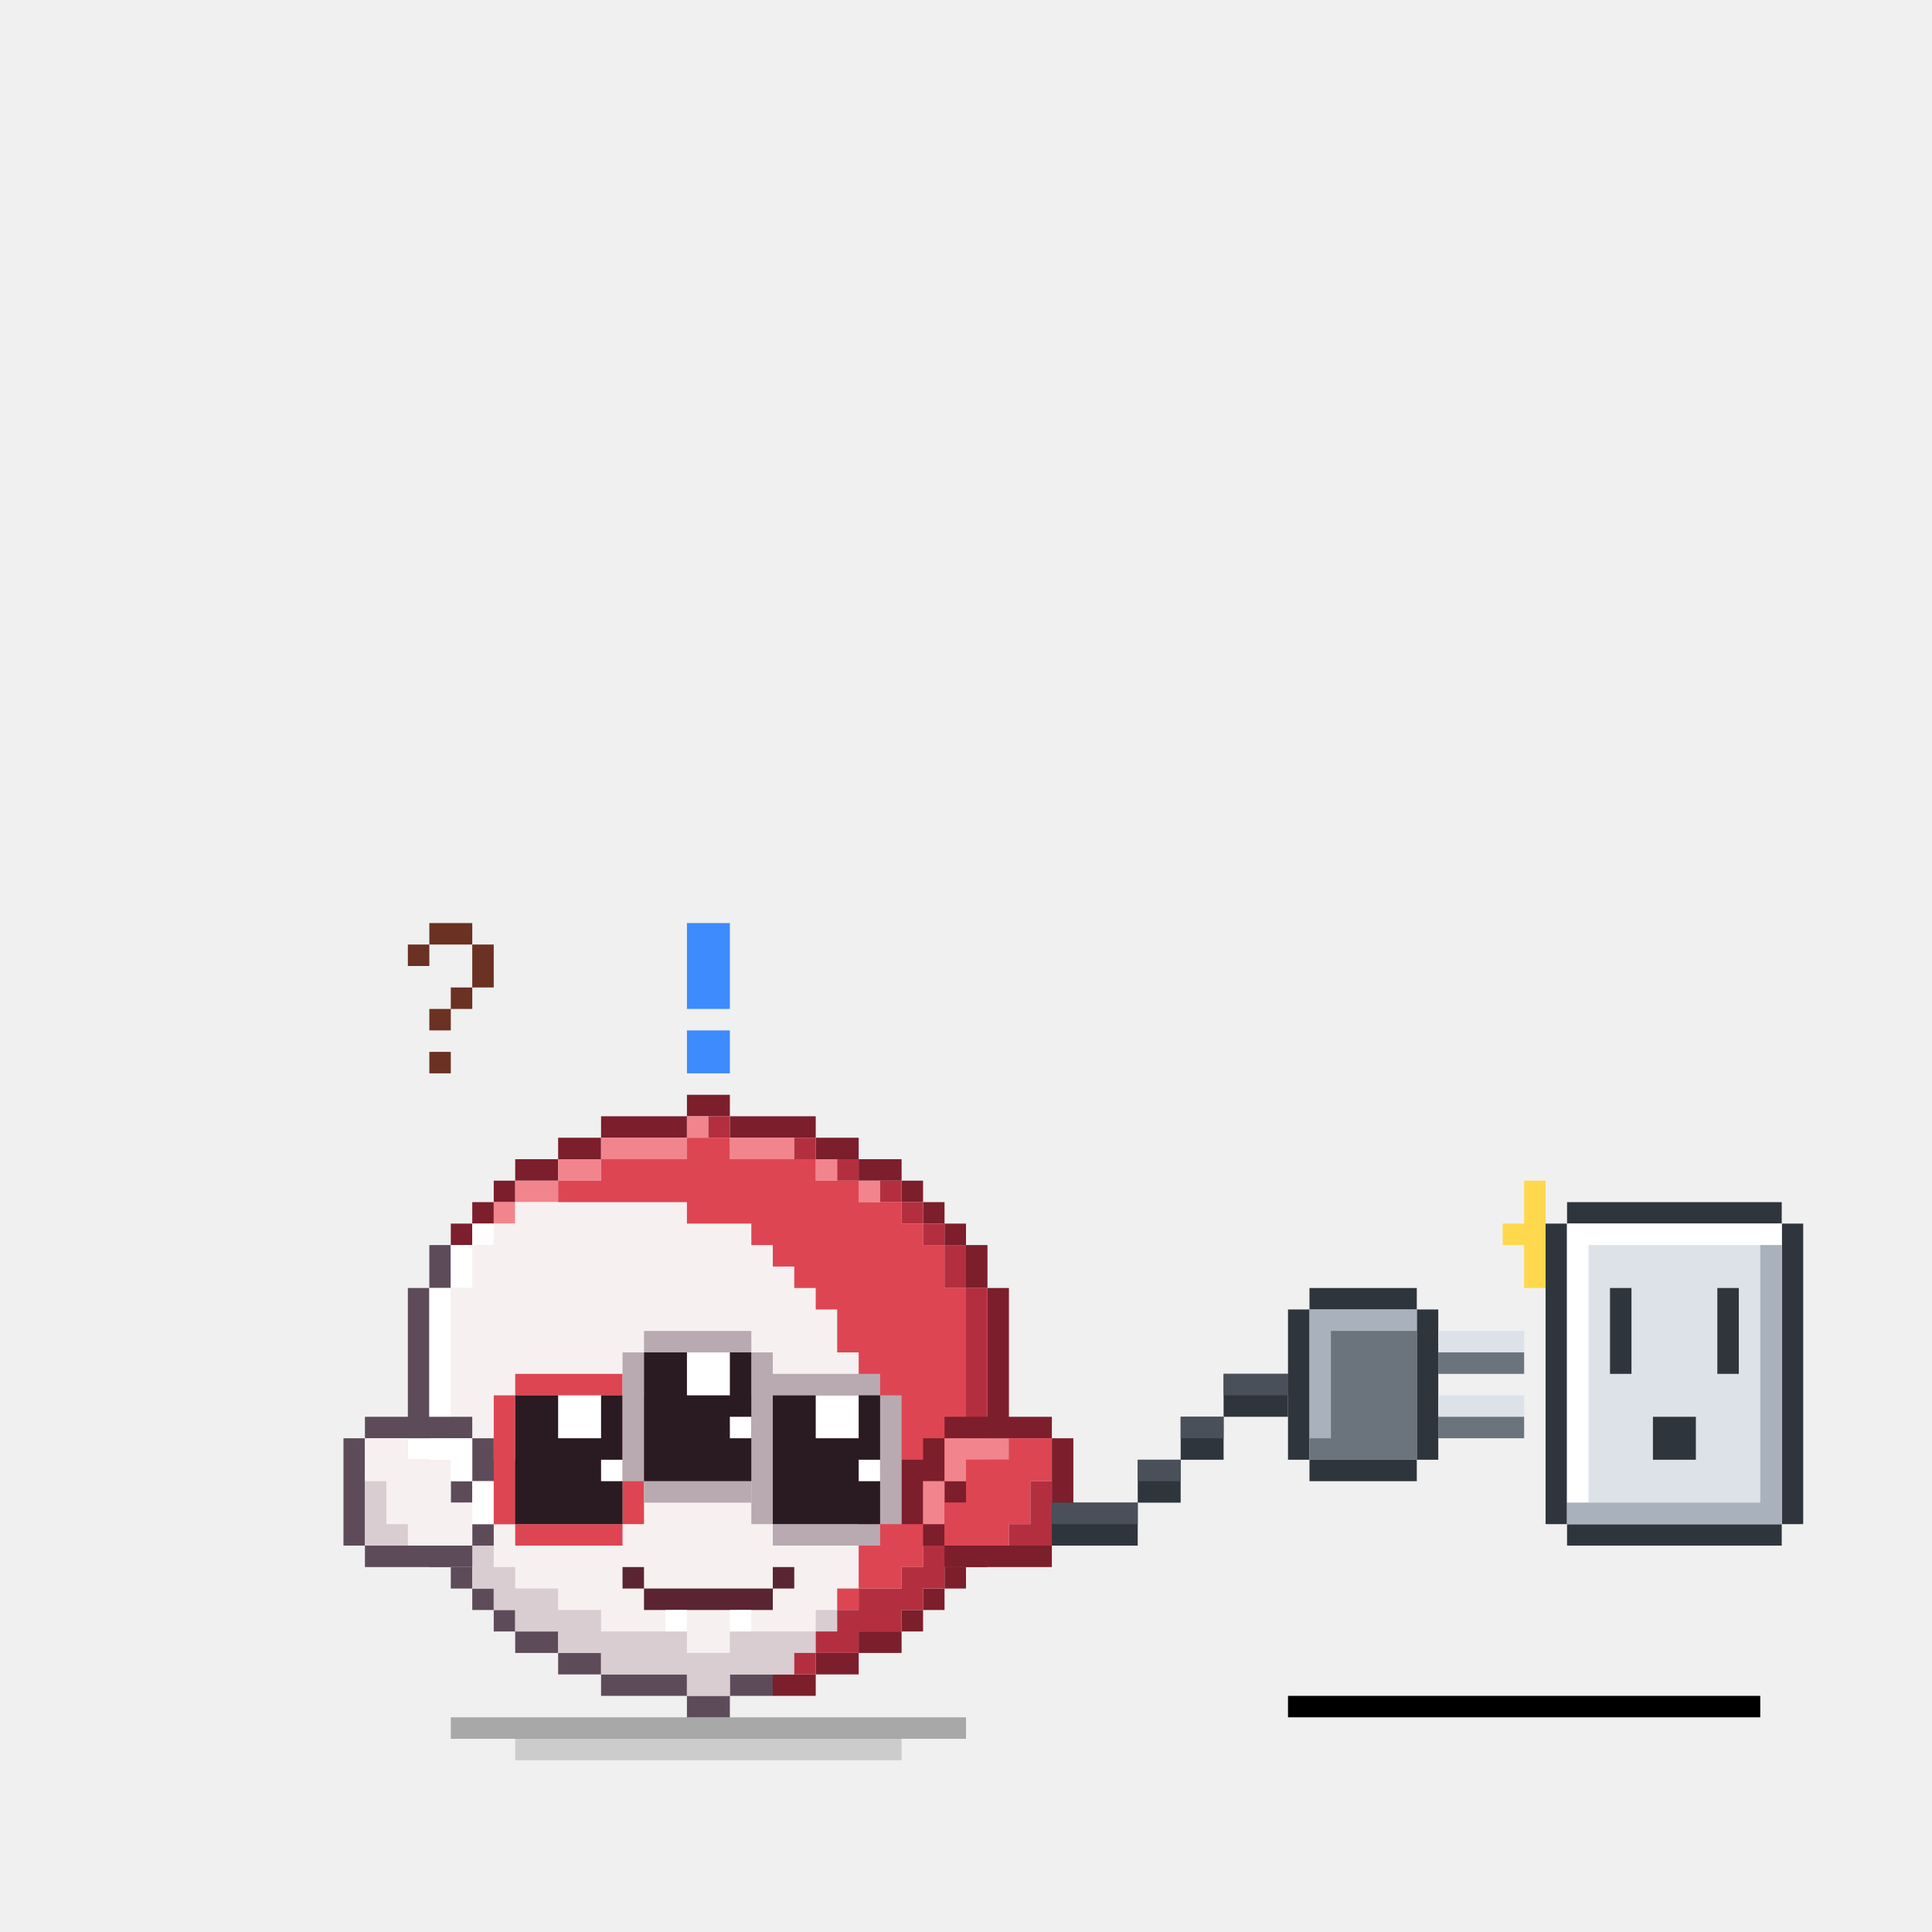
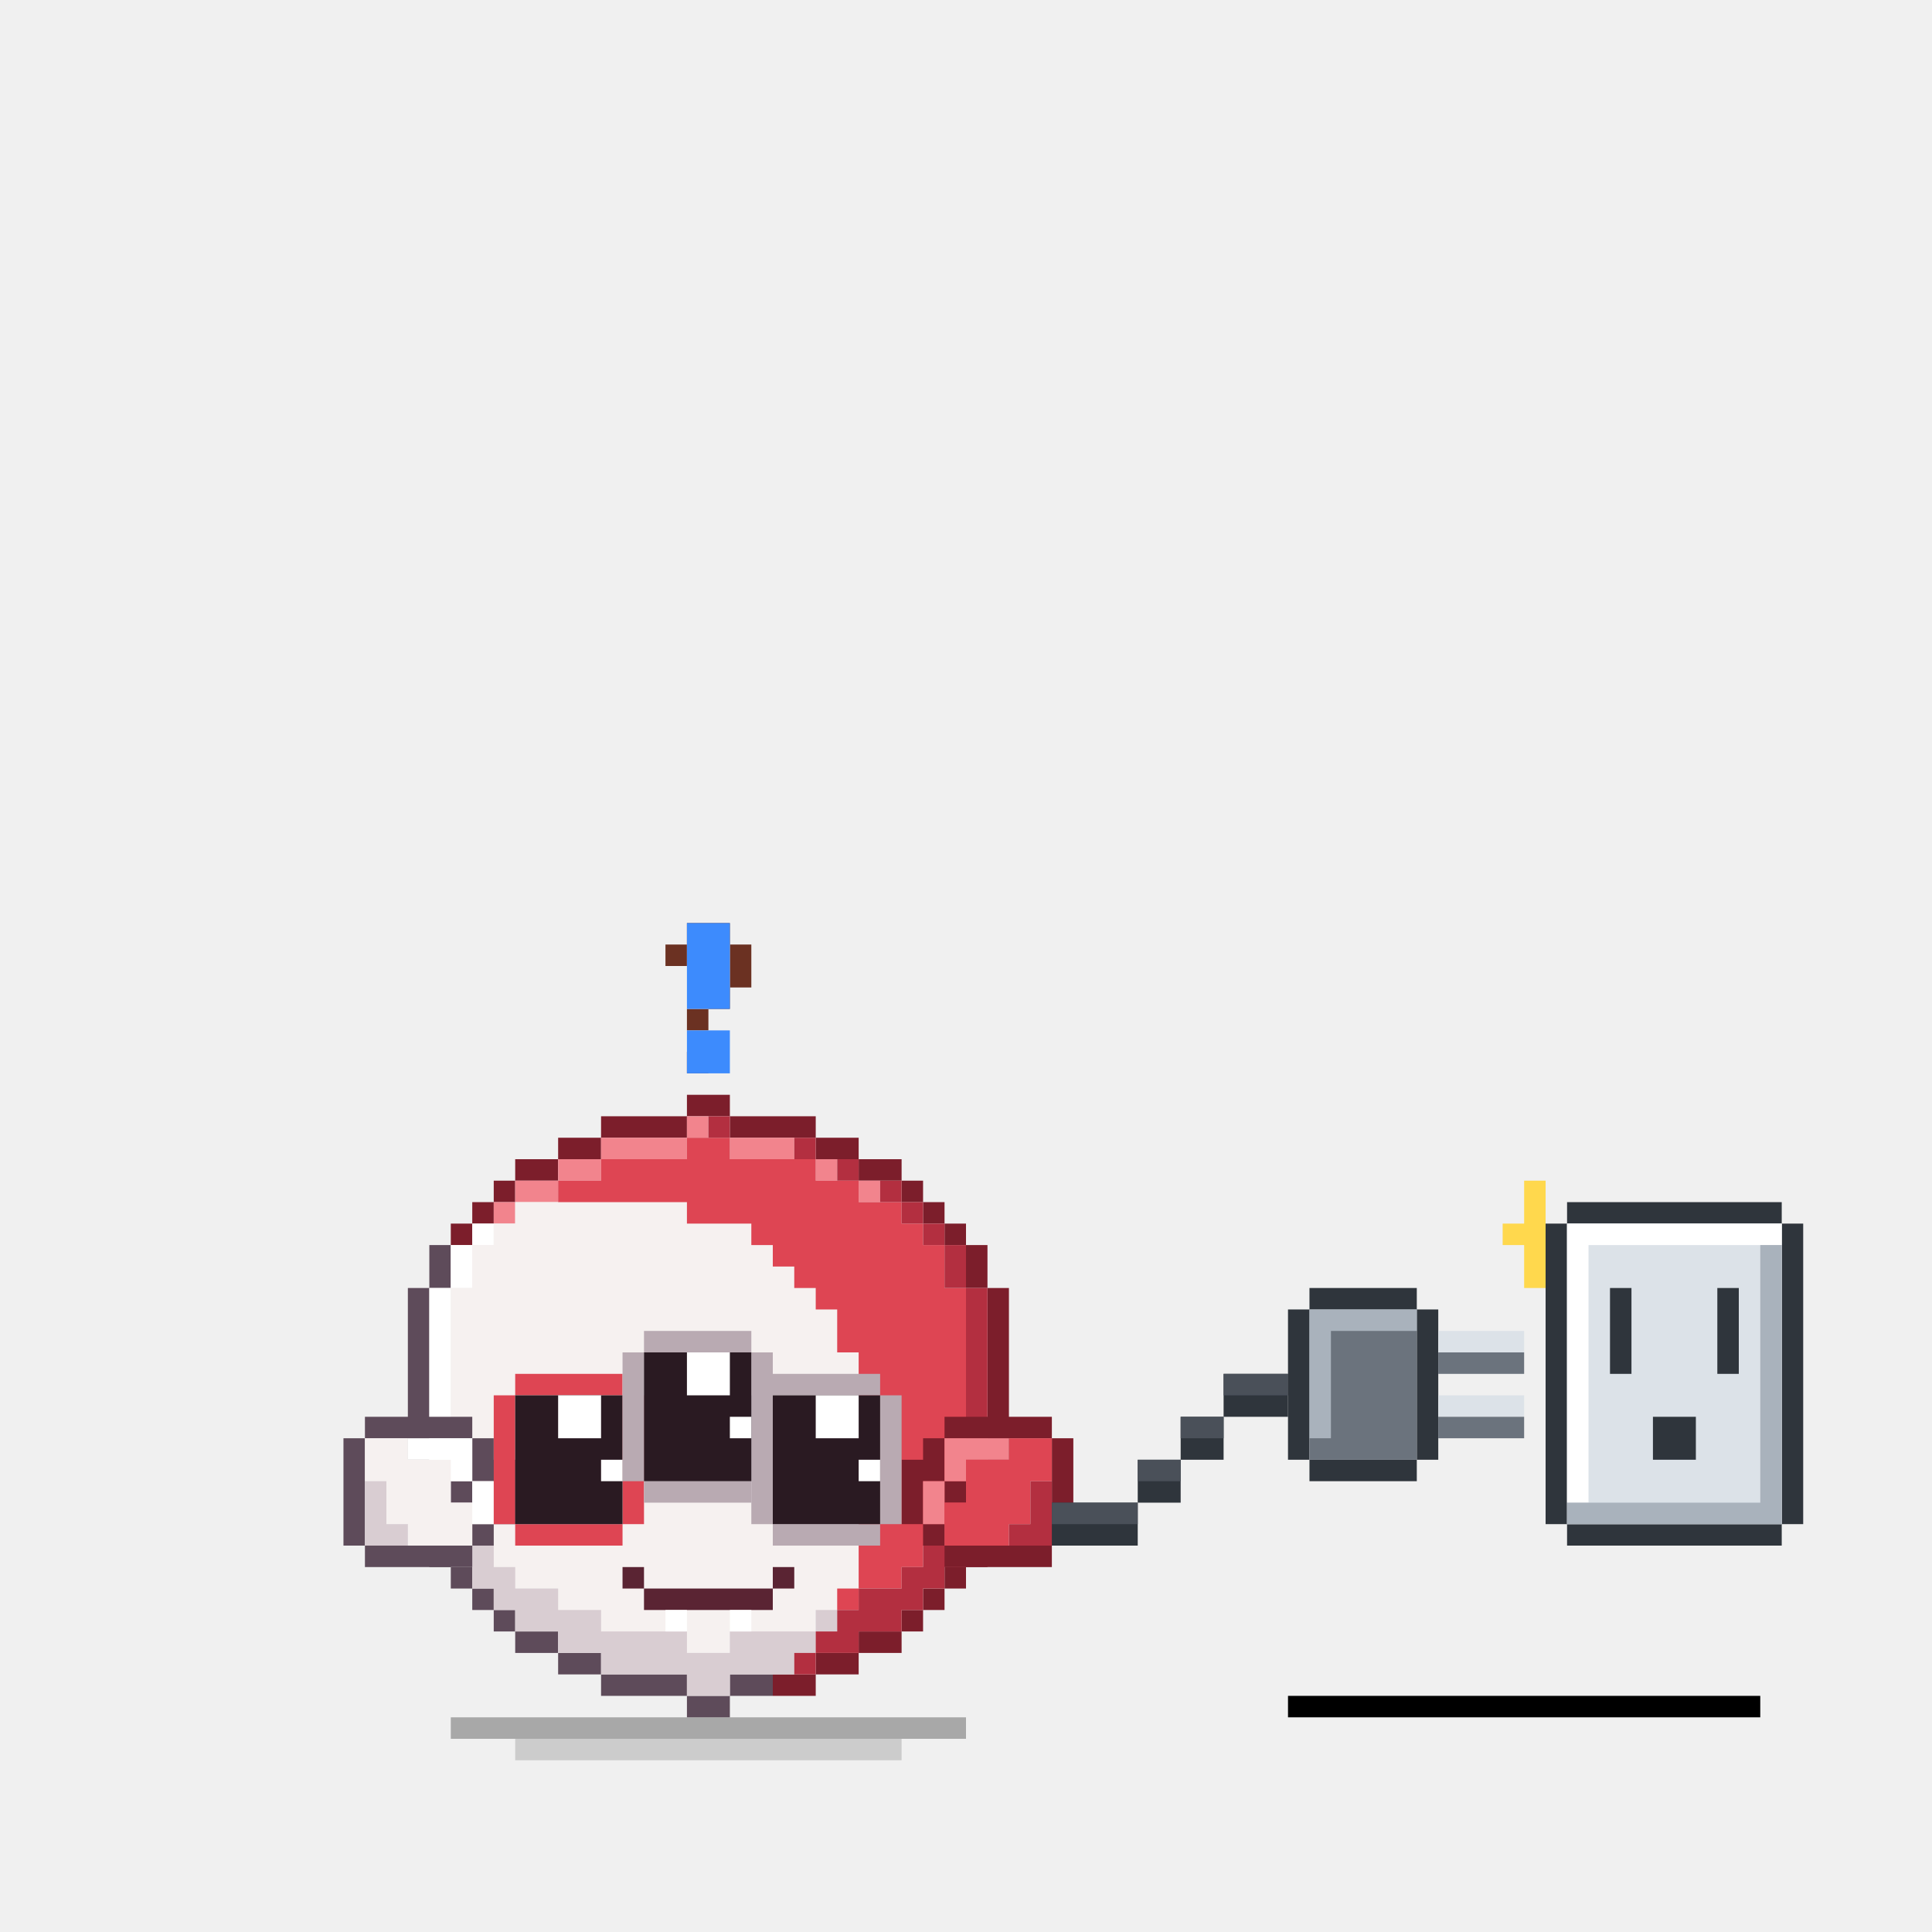
<svg xmlns="http://www.w3.org/2000/svg" viewBox="-15 -25 45 45" width="500" height="500">
  <defs>
    <style>
      .tilt  { transform-box: fill-box; transform-origin: 50% 100%; animation: tilt 3.2s ease-in-out infinite; }
      .hop   { animation: hop 3.2s ease-out infinite; }
      .badge { animation: float 1.6s steps(1) infinite; }
      .reach { animation: reach 1.6s steps(1) infinite; }
      .zap   { animation: zap 1.6s steps(1) infinite; }
      .bshadow { animation: bshadow 1.6s steps(1) infinite; }
      .q     { animation: q 3.2s steps(1) infinite; }
      .bang  { animation: bang 3.2s steps(1) infinite; }
      /* whole art-pixel moves only: the plug creeps 1px at a time, never touching the socket */
      @keyframes reach {
        0%, 100% { transform: translateX(-3px); }
        15% { transform: translateX(-2px); }
        30% { transform: translateX(-1px); }
        45%, 60% { transform: translateX(0px); }
        75% { transform: translateX(-2px); }
      }
      @keyframes zap   { 0%, 44% { opacity: 0; } 48% { opacity: 1; } 58%, 100% { opacity: 0; } }

      @keyframes tilt {
        0%, 20%, 70%, 100% { transform: rotate(0deg); }
        30%, 60%           { transform: rotate(-5deg); }
      }
      @keyframes hop {
        0%, 80%, 100% { transform: translateY(0); }
        85%           { transform: translateY(-3px); }
        90%           { transform: translateY(0); }
      }
      @keyframes float { 0%, 100% { transform: translateY(0); } 50% { transform: translateY(-2px); } }
      @keyframes halo  { 0%, 100% { transform: scale(1); opacity: 0.55; } 50% { transform: scale(1.12); opacity: 0.25; } }
      @keyframes bshadow { 0%, 100% { opacity: 0.25; } 50% { opacity: 0.15; } }
      @keyframes q    { 0% { opacity: 0; } 12% { opacity: 1; } 70% { opacity: 0; } }
      @keyframes bang { 0% { opacity: 0; } 80% { opacity: 1; } 95% { opacity: 0; } }
    </style>
    <g id="leg1" />
    <g id="leg2" />
    <g id="leg3" />
    <g id="leg4" />
    <g id="torso">
      <path fill="#5E4B5A" d="M2 8h1v1h-1zM2 9h1v1h-1zM1 10h1v1h-1zM1 11h1v1h-1zM1 12h1v1h-1zM1 13h1v1h-1zM1 14h1v1h-1zM1 15h1v1h-1zM1 16h1v1h-1zM1 17h1v1h-1zM1 18h1v1h-1zM1 19h1v1h-1zM1 20h1v1h-1zM2 21h1v1h-1zM2 22h1v1h-1zM3 23h1v1h-1zM4 24h1v1h-1zM5 25h1v1h-1zM6 26h2v1h-2zM8 27h2v1h-2zM10 28h4v1h-4zM16 28h2v1h-2zM14 29h2v1h-2z" />
      <path fill="#7C1E2B" d="M14 1h2v1h-2zM10 2h4v1h-4zM16 2h4v1h-4zM8 3h2v1h-2zM20 3h2v1h-2zM6 4h2v1h-2zM22 4h2v1h-2zM5 5h1v1h-1zM24 5h1v1h-1zM4 6h1v1h-1zM25 6h1v1h-1zM3 7h1v1h-1zM26 7h1v1h-1zM27 8h1v1h-1zM27 9h1v1h-1zM28 10h1v1h-1zM28 11h1v1h-1zM28 12h1v1h-1zM28 13h1v1h-1zM28 14h1v1h-1zM28 15h1v1h-1zM28 16h1v1h-1zM28 17h1v1h-1zM28 18h1v1h-1zM28 19h1v1h-1zM28 20h1v1h-1zM27 21h1v1h-1zM27 22h1v1h-1zM26 23h1v1h-1zM25 24h1v1h-1zM24 25h1v1h-1zM22 26h2v1h-2zM20 27h2v1h-2zM18 28h2v1h-2z" />
      <path fill="#FFFFFF" d="M4 7h1v1h-1zM3 8h1v1h-1zM3 9h1v1h-1zM2 10h1v1h-1zM2 11h1v1h-1zM2 12h1v1h-1zM2 13h1v1h-1zM2 14h1v1h-1zM2 15h1v1h-1zM2 16h1v1h-1zM2 17h1v1h-1zM2 18h1v1h-1z" />
      <path fill="#F2848D" d="M14 2h1v1h-1zM10 3h4v1h-4zM16 3h3v1h-3zM8 4h2v1h-2zM20 4h1v1h-1zM6 5h2v1h-2zM22 5h1v1h-1zM5 6h1v1h-1z" />
      <path fill="#F6F1F0" d="M6 6h8v1h-8zM5 7h12v1h-12zM4 8h14v1h-14zM4 9h15v1h-15zM3 10h17v1h-17zM3 11h18v1h-18zM3 12h18v1h-18zM3 13h19v1h-19zM3 14h19v1h-19zM3 15h20v1h-20zM3 16h20v1h-20zM3 17h20v1h-20zM3 18h20v1h-20zM3 19h20v1h-20zM3 20h20v1h-20zM4 21h18v1h-18zM5 22h17v1h-17zM6 23h16v1h-16zM8 24h13v1h-13zM10 25h10v1h-10zM14 26h2v1h-2z" />
      <path fill="#DE4553" d="M14 3h2v1h-2zM10 4h10v1h-10zM8 5h14v1h-14zM14 6h10v1h-10zM17 7h8v1h-8zM18 8h8v1h-8zM19 9h7v1h-7zM20 10h7v1h-7zM21 11h6v1h-6zM21 12h6v1h-6zM22 13h5v1h-5zM22 14h5v1h-5zM23 15h4v1h-4zM23 16h4v1h-4zM23 17h4v1h-4zM23 18h4v1h-4zM23 19h4v1h-4zM23 20h4v1h-4zM22 21h4v1h-4zM22 22h3v1h-3zM22 23h2v1h-2zM21 24h1v1h-1z" />
      <path fill="#D9CDD2" d="M2 19h1v1h-1zM2 20h1v1h-1zM3 21h1v1h-1zM3 22h2v1h-2zM4 23h2v1h-2zM5 24h3v1h-3zM6 25h4v1h-4zM20 25h1v1h-1zM8 26h6v1h-6zM16 26h4v1h-4zM10 27h9v1h-9zM14 28h2v1h-2z" />
      <path fill="#B32F40" d="M15 2h1v1h-1zM19 3h1v1h-1zM21 4h1v1h-1zM23 5h1v1h-1zM24 6h1v1h-1zM25 7h1v1h-1zM26 8h1v1h-1zM26 9h1v1h-1zM27 10h1v1h-1zM27 11h1v1h-1zM27 12h1v1h-1zM27 13h1v1h-1zM27 14h1v1h-1zM27 15h1v1h-1zM27 16h1v1h-1zM27 17h1v1h-1zM27 18h1v1h-1zM27 19h1v1h-1zM27 20h1v1h-1zM26 21h1v1h-1zM25 22h2v1h-2zM24 23h2v1h-2zM22 24h3v1h-3zM21 25h3v1h-3zM20 26h2v1h-2zM19 27h1v1h-1z" />
      <path fill="#5A2433" d="M11 23h1v1h-1zM18 23h1v1h-1zM12 24h6v1h-6z" />
      <path fill="#FFFFFF" d="M13 25h1v1h-1zM16 25h1v1h-1z" />
    </g>
    <g id="arm-l">
      <path fill="#5E4B5A" d="M-1 16h5v1h-5zM-2 17h1v1h-1zM4 17h1v1h-1zM-2 18h1v1h-1zM4 18h2v1h-2zM-2 19h1v1h-1zM3 19h1v1h-1zM5 19h1v1h-1zM-2 20h1v1h-1zM5 20h1v1h-1zM-2 21h1v1h-1zM4 21h1v1h-1zM-1 22h5v1h-5z" />
      <path fill="#F6F1F0" d="M-1 17h2v1h-2zM-1 18h4v1h-4zM0 19h3v1h-3zM0 20h4v1h-4zM1 21h3v1h-3z" />
      <path fill="#FFFFFF" d="M1 17h3v1h-3zM3 18h1v1h-1zM4 19h1v1h-1zM4 20h1v1h-1z" />
      <path fill="#D9CDD2" d="M-1 19h1v1h-1zM-1 20h1v1h-1zM-1 21h2v1h-2z" />
    </g>
    <g id="arm-r">
      <path fill="#7C1E2B" d="M26 16h5v1h-5zM25 17h1v1h-1zM31 17h1v1h-1zM24 18h2v1h-2zM31 18h1v1h-1zM24 19h1v1h-1zM26 19h1v1h-1zM31 19h1v1h-1zM24 20h1v1h-1zM31 20h1v1h-1zM25 21h1v1h-1zM31 21h1v1h-1zM26 22h5v1h-5z" />
      <path fill="#F2848D" d="M26 17h3v1h-3zM26 18h1v1h-1zM25 19h1v1h-1zM25 20h1v1h-1z" />
      <path fill="#DE4553" d="M29 17h2v1h-2zM27 18h4v1h-4zM27 19h3v1h-3zM26 20h4v1h-4zM26 21h3v1h-3z" />
      <path fill="#B32F40" d="M30 19h1v1h-1zM30 20h1v1h-1zM29 21h2v1h-2z" />
    </g>
    <g id="eyes-ur">
      <path fill="#DE4553" d="M6 14h5v1h-5zM5 15h1v1h-1zM11 15h1v1h-1zM5 16h1v1h-1zM11 16h1v1h-1zM5 17h1v1h-1zM11 17h1v1h-1zM5 18h1v1h-1zM11 18h1v1h-1zM5 19h1v1h-1zM11 19h1v1h-1zM5 20h1v1h-1zM11 20h1v1h-1zM6 21h5v1h-5z" />
      <path fill="#2A1A22" d="M6 15h5v1h-5zM6 16h5v1h-5zM6 17h5v1h-5zM6 18h5v1h-5zM6 19h5v1h-5zM6 20h5v1h-5z" />
      <path fill="#B9AAB2" d="M18 14h5v1h-5zM17 15h1v1h-1zM23 15h1v1h-1zM17 16h1v1h-1zM23 16h1v1h-1zM17 17h1v1h-1zM23 17h1v1h-1zM17 18h1v1h-1zM23 18h1v1h-1zM17 19h1v1h-1zM23 19h1v1h-1zM17 20h1v1h-1zM23 20h1v1h-1zM18 21h5v1h-5z" />
      <path fill="#2A1A22" d="M18 15h5v1h-5zM18 16h5v1h-5zM18 17h5v1h-5zM18 18h5v1h-5zM18 19h5v1h-5zM18 20h5v1h-5z" />
      <path fill="#B9AAB2" d="M12 12h5v1h-5zM11 13h1v1h-1zM17 13h1v1h-1zM11 14h1v1h-1zM17 14h1v1h-1zM11 15h1v1h-1zM17 15h1v1h-1zM11 16h1v1h-1zM17 16h1v1h-1zM11 17h1v1h-1zM17 17h1v1h-1zM11 18h1v1h-1zM17 18h1v1h-1zM12 19h5v1h-5z" />
      <path fill="#2A1A22" d="M12 13h5v1h-5zM12 14h5v1h-5zM12 15h5v1h-5zM12 16h5v1h-5zM12 17h5v1h-5zM12 18h5v1h-5z" />
      <path fill="#FFFFFF" d="M8 15h2v1h-2zM8 16h2v1h-2zM10 18h1v1h-1z" />
      <path fill="#FFFFFF" d="M20 15h2v1h-2zM20 16h2v1h-2zM22 18h1v1h-1z" />
      <path fill="#FFFFFF" d="M14 13h2v1h-2zM14 14h2v1h-2zM16 16h1v1h-1z" />
    </g>
    <g id="qmark" fill="#6B3122">
      <g transform="translate(0 -10)">
        <path d="M1 0h2v1h-2zM0 1h1v1h-1zM3 1h1v2h-1zM2 3h1v1h-1zM1 4h1v1h-1zM1 6h1v1h-1z" />
      </g>
    </g>
    <g id="bang" fill="#3D8BFD">
      <g transform="translate(0 -10)">
        <path d="M0 0h2v4h-2zM0 5h2v2h-2z" />
      </g>
    </g>
    <g id="socket">
      <path fill="#2F353C" d="M5 -8h10v1h-10zM4 -7h1v14h-1zM15 -7h1v14h-1zM5 7h10v1h-10z" />
      <path fill="#DCE2E8" d="M5 -7h10v14h-10z" />
      <path fill="#FFFFFF" d="M5 -7h10v1h-10zM5 -6h1v12h-1z" />
      <path fill="#A9B2BC" d="M5 6h10v1h-10zM14 -6h1v12h-1z" />
      <path fill="#2F353C" d="M7 -4h1v4h-1zM12 -4h1v4h-1zM9 2h2v2h-2z" />
    </g>
    <g id="plug">
      <path fill="#2F353C" d="M-11 0h3v2h-3zM-13 2h2v2h-2zM-15 4h2v2h-2zM-19 6h4v2h-4z" />
      <path fill="#4A5059" d="M-11 0h3v1h-3zM-13 2h2v1h-2zM-15 4h2v1h-2zM-19 6h4v1h-4z" />
      <path fill="#2F353C" d="M-7 -4h5v1h-5zM-8 -3h1v7h-1zM-2 -3h1v7h-1zM-7 4h5v1h-5z" />
      <path fill="#6B737D" d="M-7 -3h5v7h-5z" />
      <path fill="#A9B2BC" d="M-7 -3h5v1h-5zM-7 -2h1v5h-1z" />
      <path fill="#DCE2E8" d="M-1 -2h4v1h-4zM-1 1h4v1h-4z" />
      <path fill="#6B737D" d="M-1 -1h4v1h-4zM-1 2h4v1h-4z" />
    </g>
  </defs>
  <g transform="scale(.5)">
    <g transform="translate(-12 0)">
      <g class="hop">
        <path fill="#000000" fill-opacity="0.3" d="M3 30h24v1h-24z" />
        <path fill="#000000" fill-opacity="0.15" d="M6 31h18v1h-18z" />
        <use href="#leg1" />
        <use href="#leg2" />
        <use href="#leg3" />
        <use href="#leg4" />
        <g class="tilt">
          <use href="#torso" />
          <use href="#arm-l" />
          <use href="#arm-r" />
          <use href="#eyes-ur" />
        </g>
-         <g class="q" transform="translate(1 3)">
+         <g class="q" transform="translate(13 3)">
          <use href="#qmark" />
        </g>
        <g class="bang" transform="translate(14 3)">
          <use href="#bang" />
        </g>
      </g>
    </g>
    <g transform="translate(38 14)">
      <path class="bshadow" fill="#000000" d="M-8 15h22v1h-22z" />
      <g class="badge">
        <use href="#socket" />
        <g class="reach">
          <use href="#plug" />
        </g>
        <g class="zap" fill="#FFD84D">
          <path d="M3 -9h1v2h-1zM2 -7h2v1h-2zM3 -6h1v2h-1z" />
        </g>
      </g>
    </g>
  </g>
</svg>
